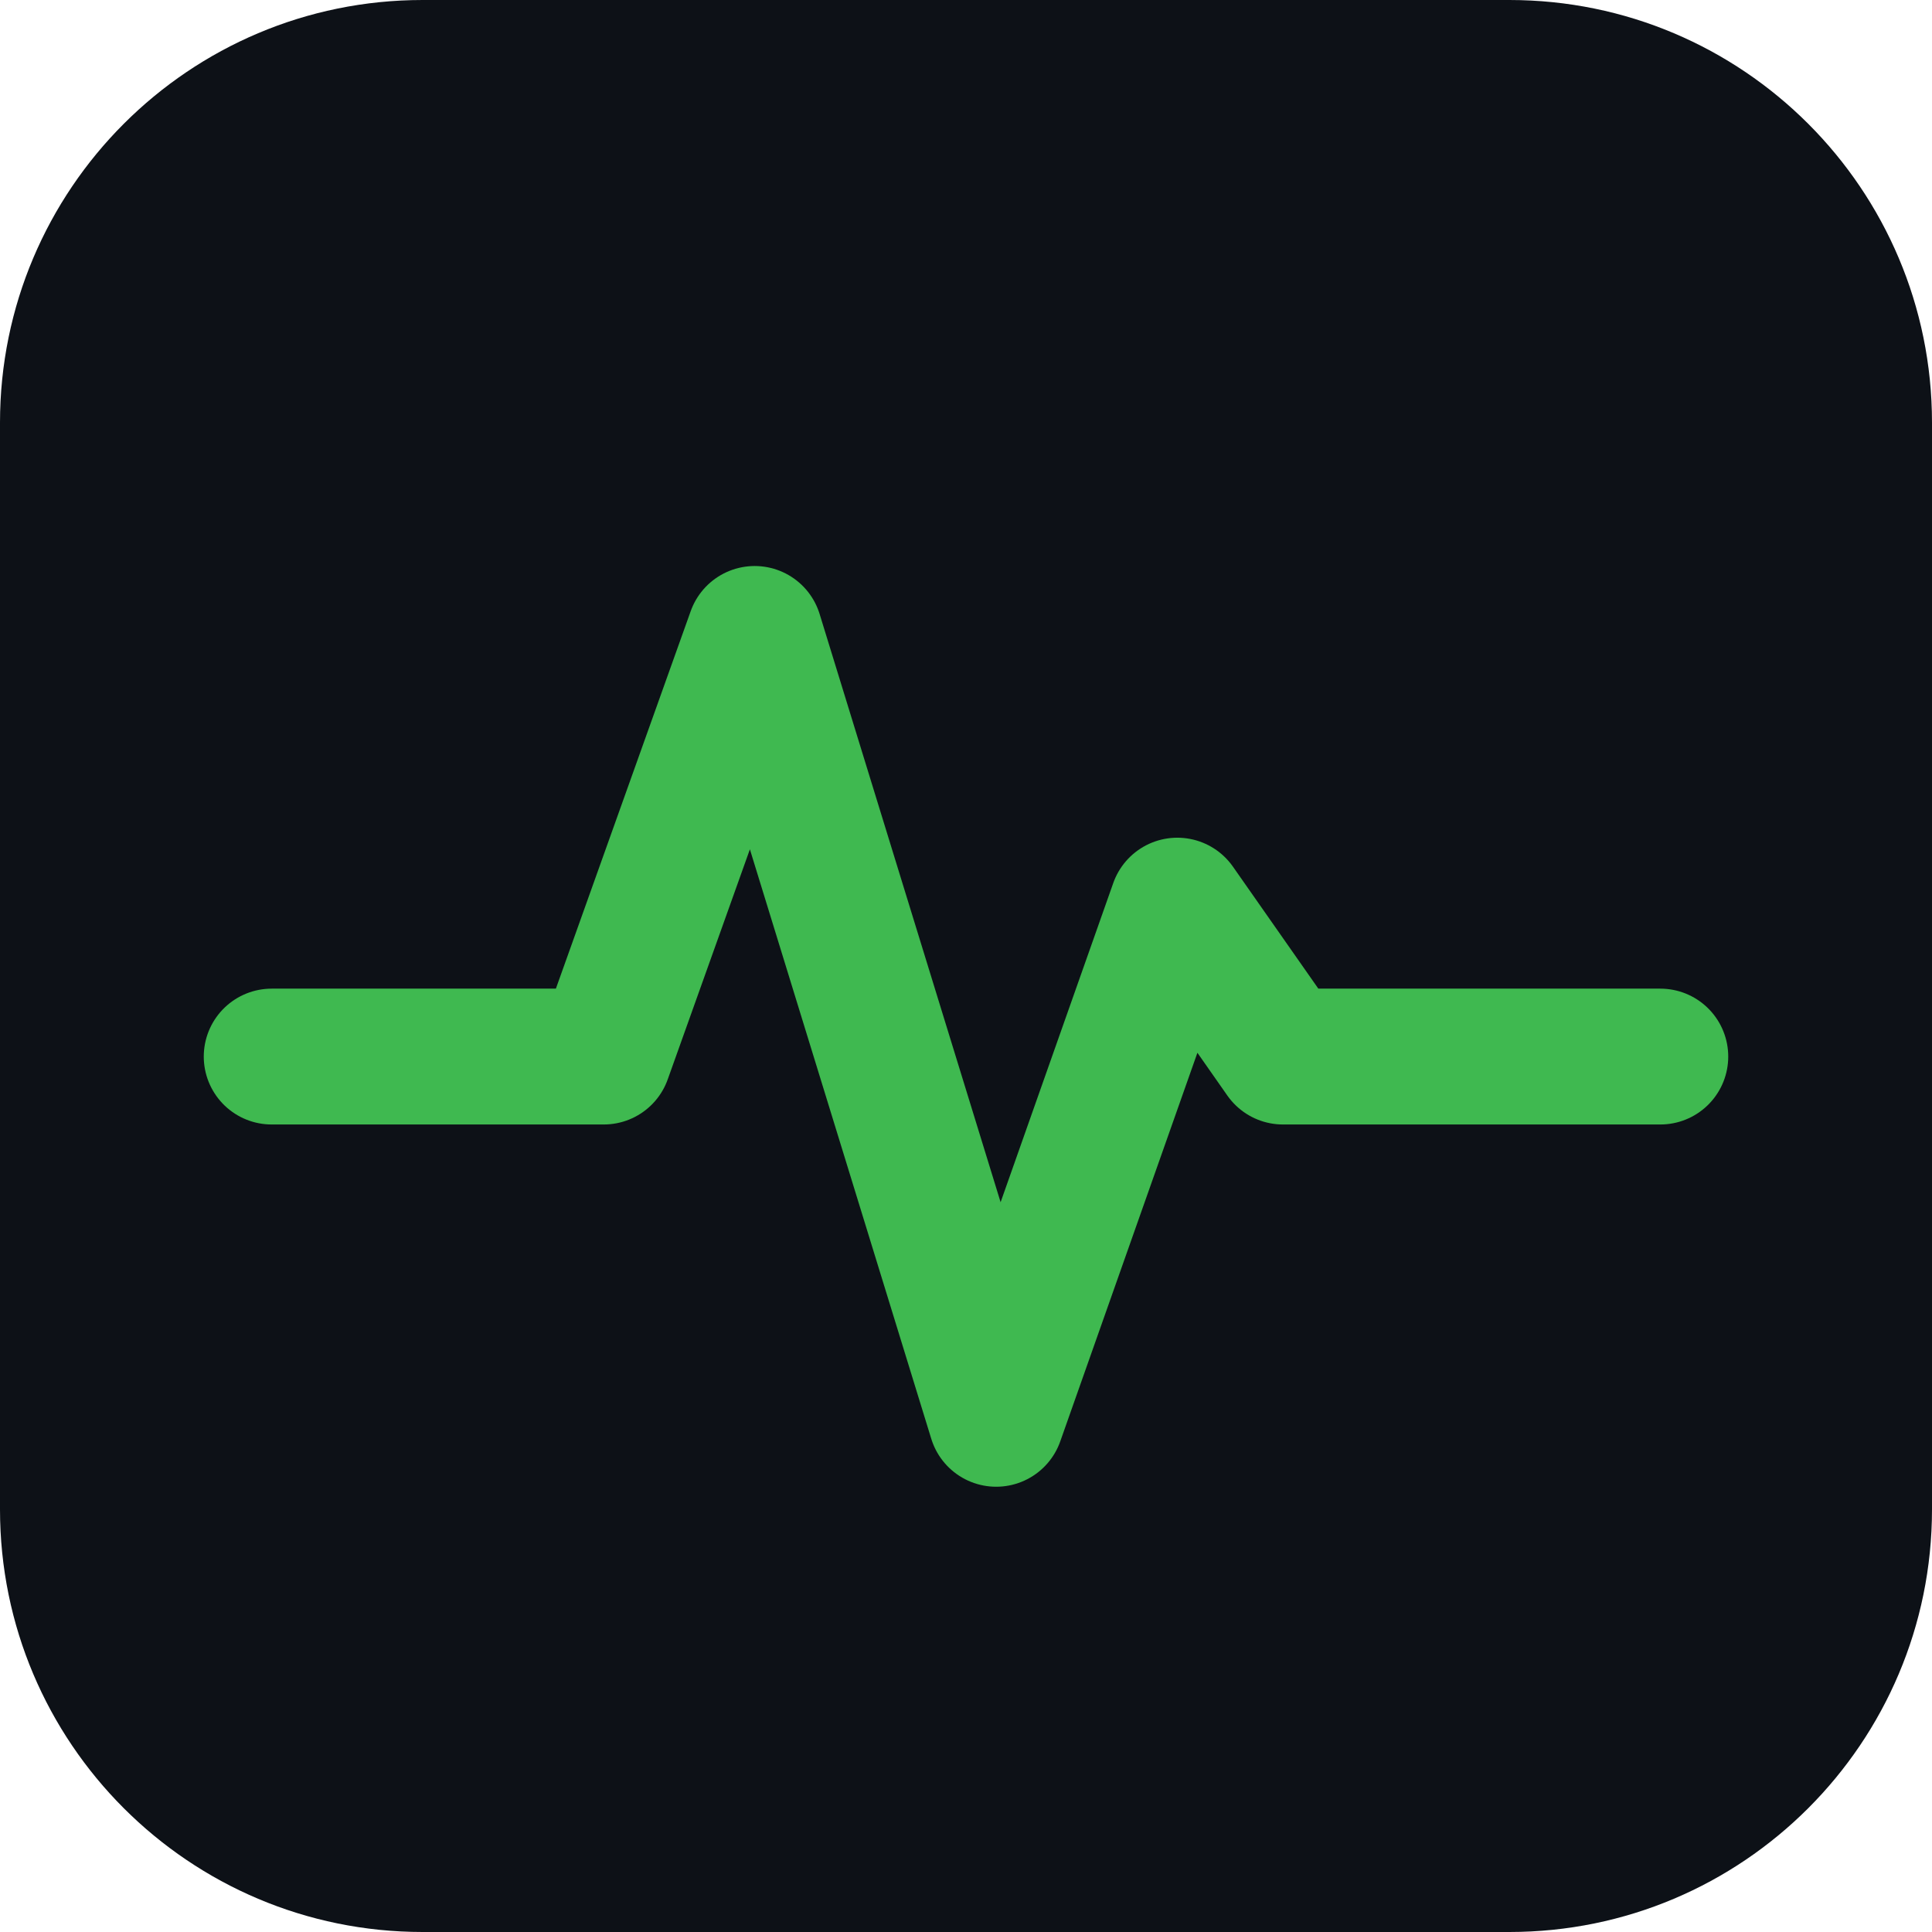
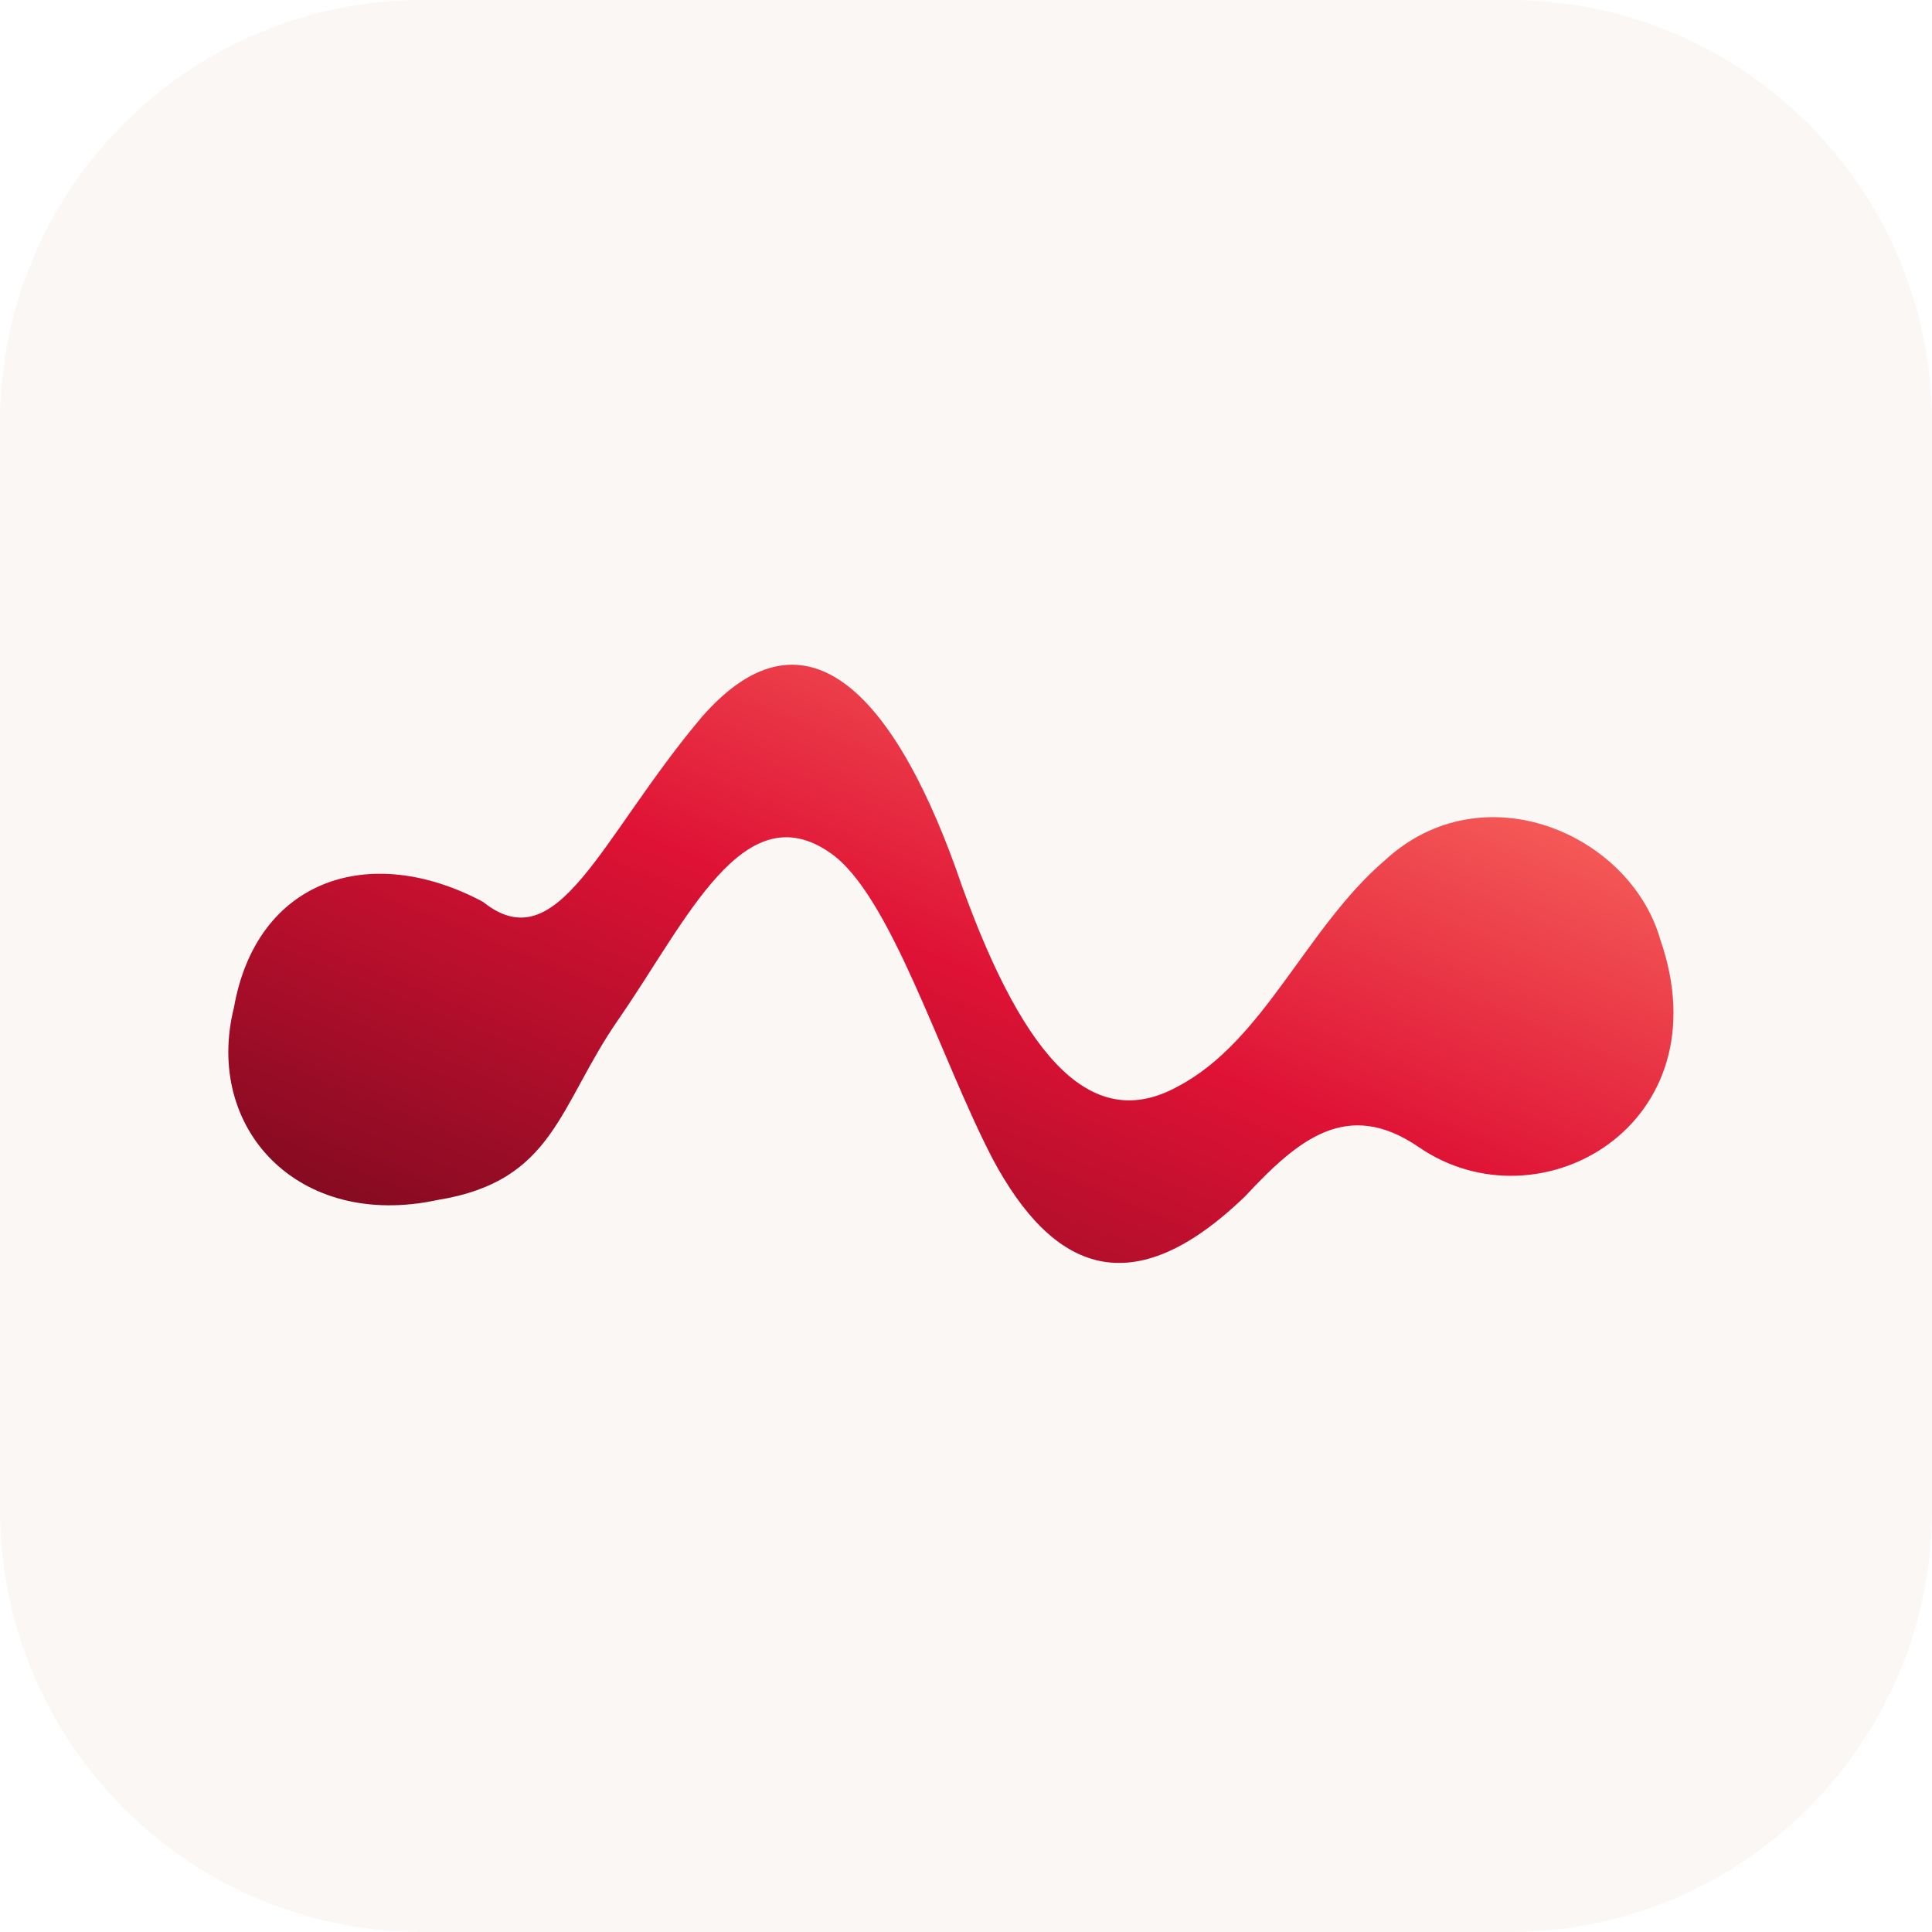
<svg xmlns="http://www.w3.org/2000/svg" viewBox="0 0 512 512">
-   <rect width="512" height="512" rx="112" fill="#0d1117" />
-   <path d="M72 280h88l40-112 64 208 48-136 28 40h100" fill="none" stroke="#3fb950" stroke-width="36" stroke-linecap="round" stroke-linejoin="round" />
+   <defs>
+     <linearGradient id="red" x1="0" y1="1" x2="1" y2="0">
+       <stop stop-color="#72091d" />
+       <stop offset=".5" stop-color="#df1235" />
+       <stop offset="1" stop-color="#ff8069" />
+     </linearGradient>
+   </defs>
+   <style>.tile{fill:#faf7f5}@media(prefers-color-scheme:dark){.tile{fill:#201b20}}</style>
+   <rect class="tile" width="512" height="512" rx="112" />
+   <path transform="translate(56 156)" fill="url(#red)" d="M72 83C92 99 103 66 130 34C158 2 182 29 199 79C216 126 234 144 256 132C279 120 290 90 311 72C337 48 376 65 384 93C401 142 352 170 320 148C301 135 288 146 274 161C244 190 223 181 207 151C193 124 180 81 164 70C141 54 126 88 108 114C92 137 91 157 60 162C23 170 -2 143 6 111C12 77 42 67 72 83Z" />
</svg>
